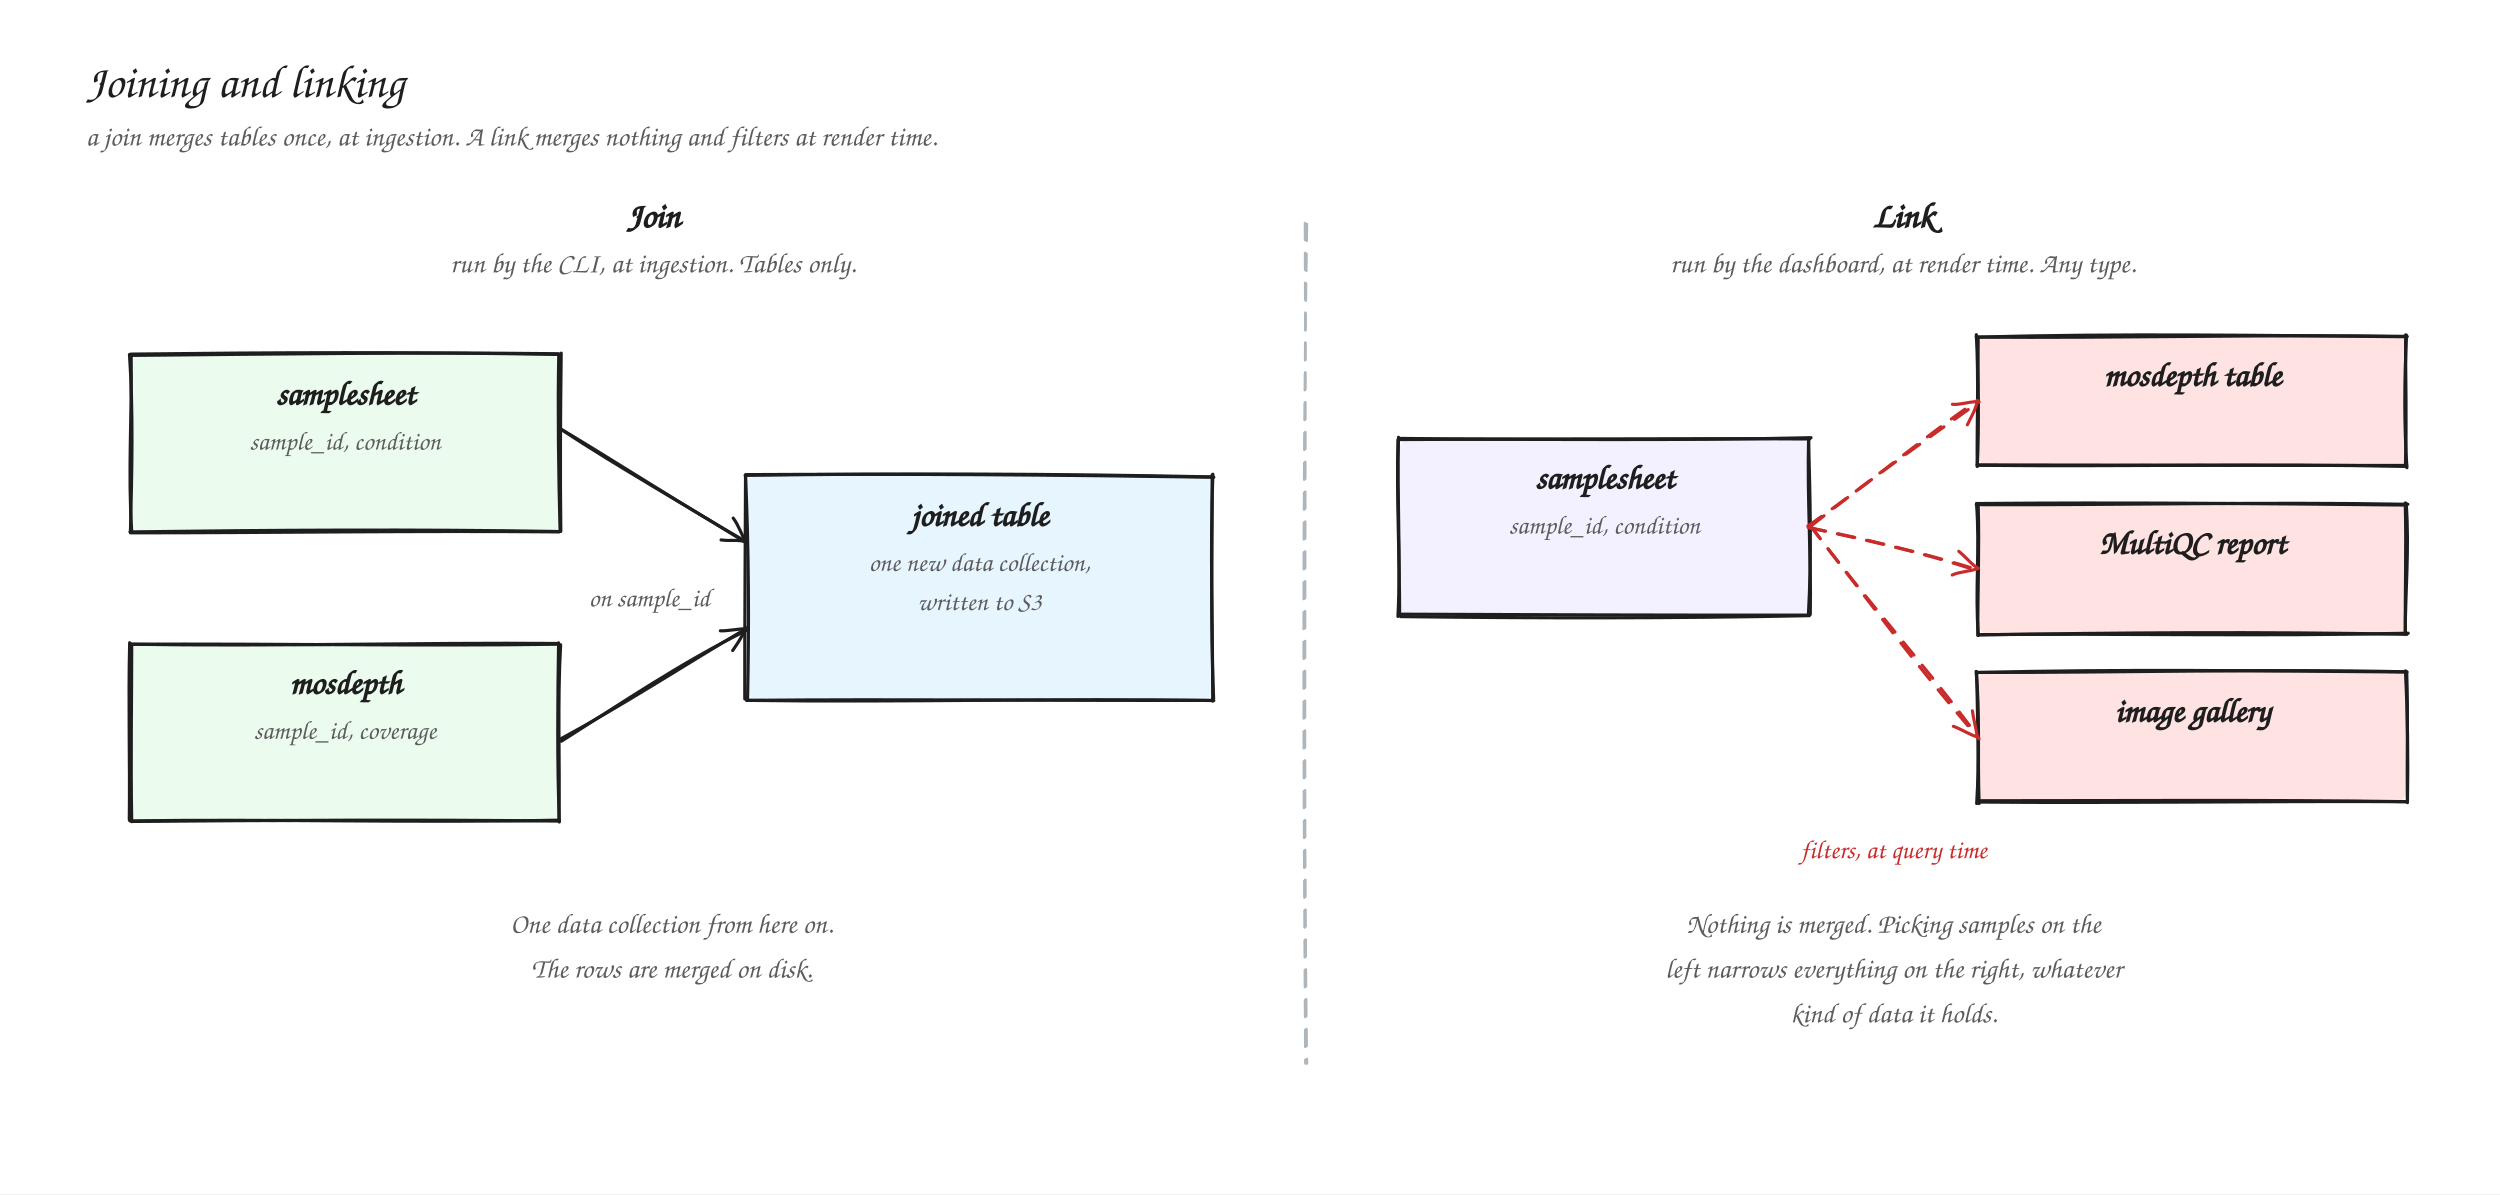
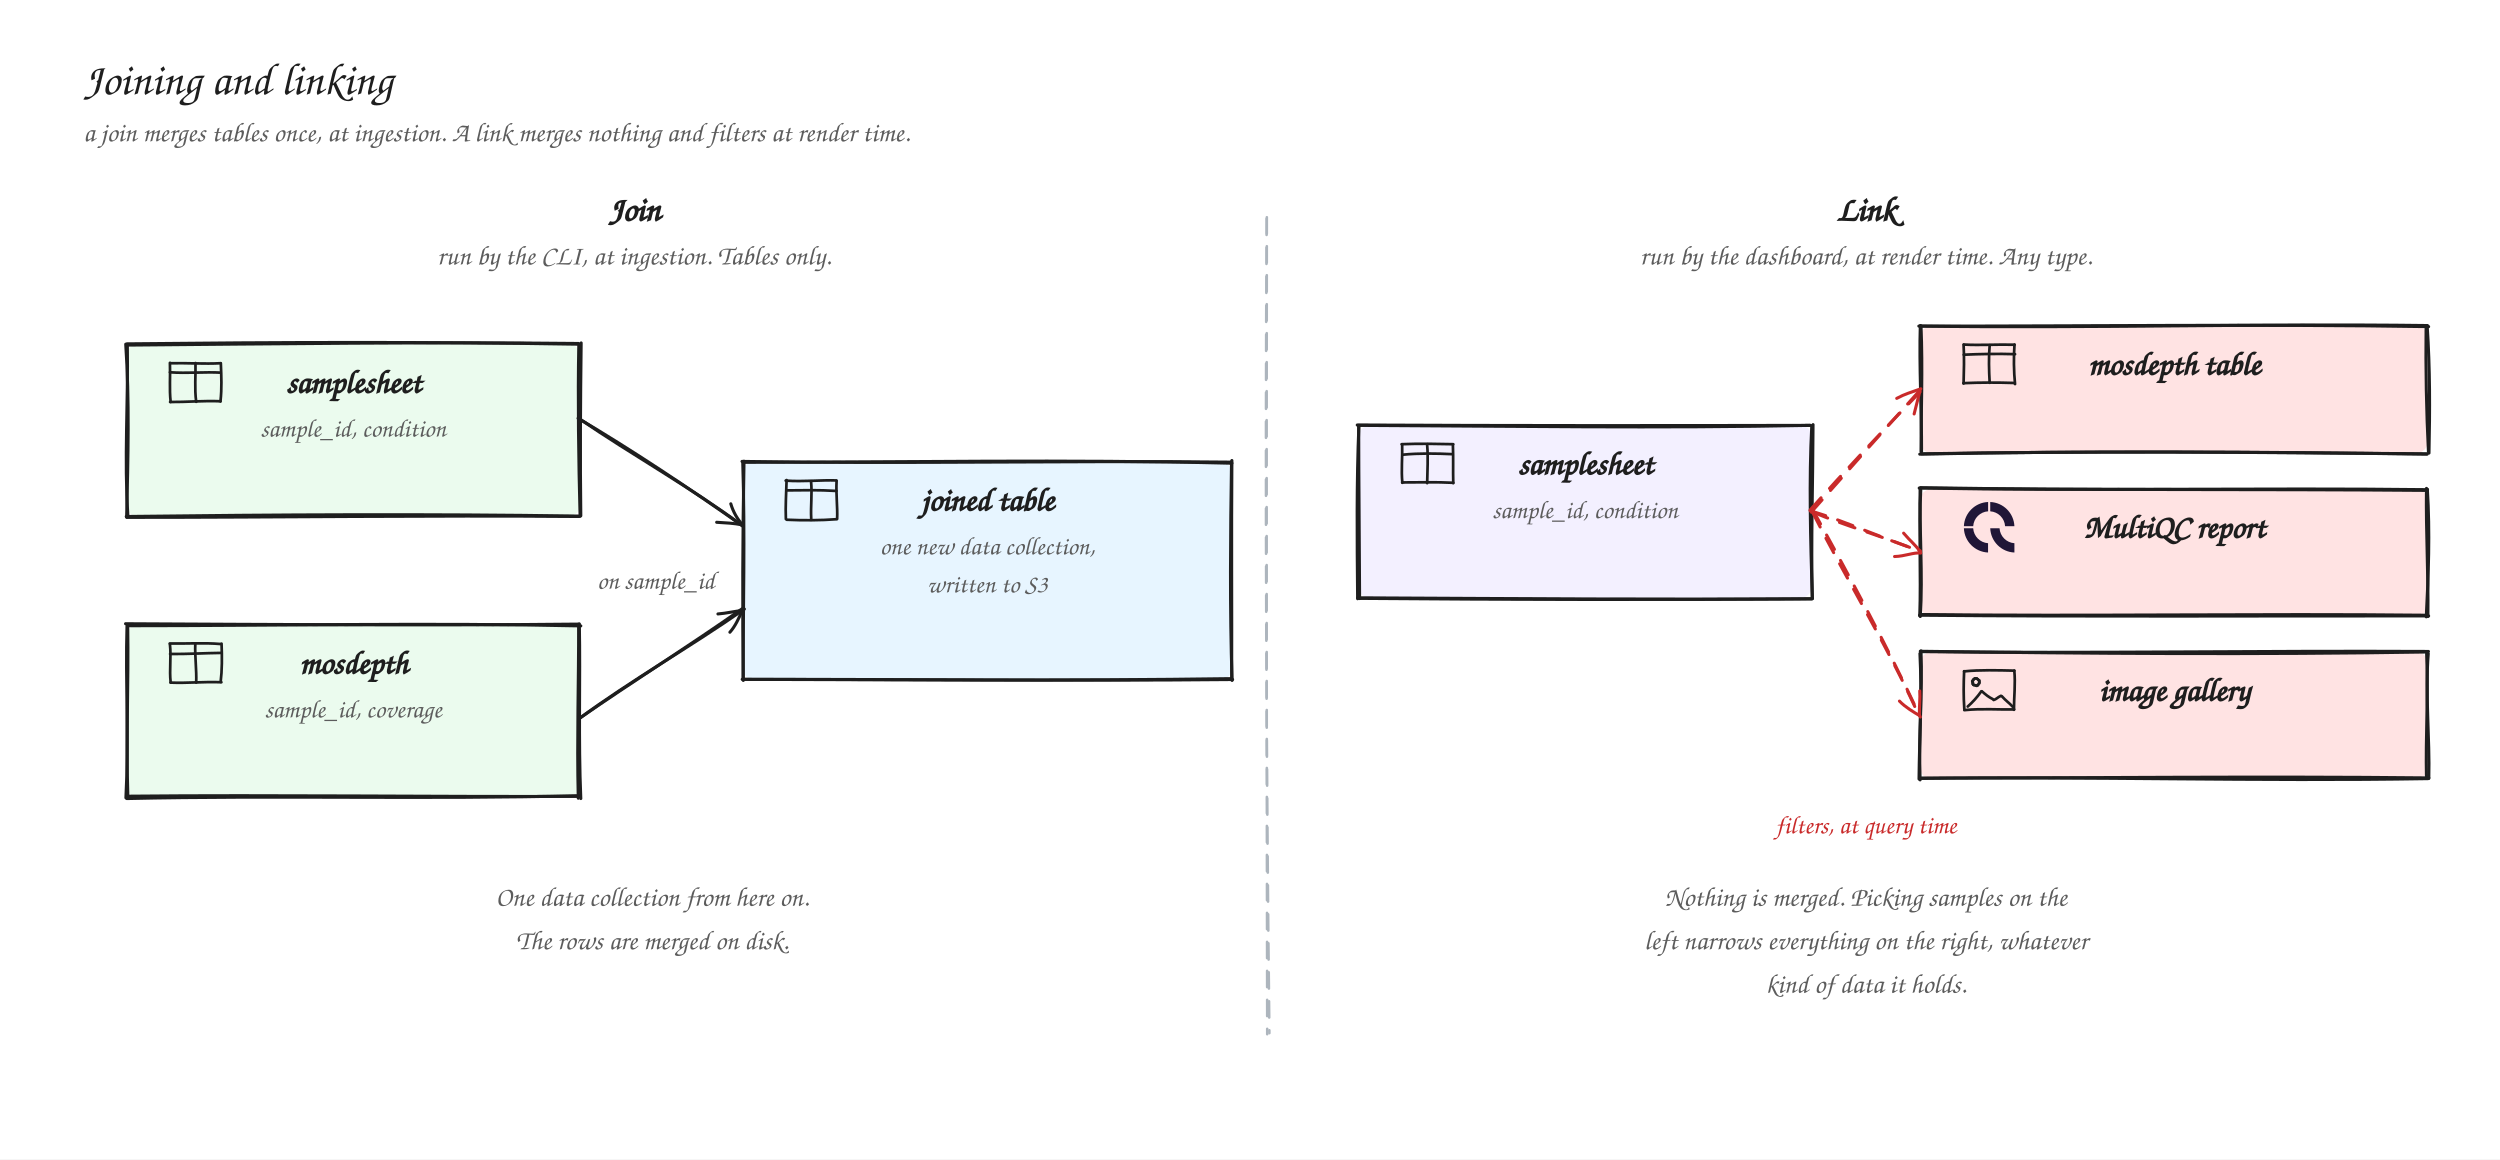
- <svg xmlns="http://www.w3.org/2000/svg" width="1340" height="640" viewBox="0 0 1340 640">
-   <rect width="1340" height="640" fill="#ffffff" />
+ <svg xmlns="http://www.w3.org/2000/svg" width="1380" height="640" viewBox="0 0 1380 640">
+   <rect width="1380" height="640" fill="#ffffff" />
  <text x="46.0" y="52.0" font-family="Virgil, Virgil GS, Excalifont, Comic Sans MS, Bradley Hand, cursive" font-size="25" fill="#1e1e1e" text-anchor="start" font-weight="normal">Joining and linking</text>
  <text x="46.0" y="78.0" font-family="Virgil, Virgil GS, Excalifont, Comic Sans MS, Bradley Hand, cursive" font-size="15" fill="#5c5c5c" text-anchor="start" font-weight="normal">a join merges tables once, at ingestion. A link merges nothing and filters at render time.</text>
  <text x="350.0" y="122.0" font-family="Virgil, Virgil GS, Excalifont, Comic Sans MS, Bradley Hand, cursive" font-size="19" fill="#1e1e1e" text-anchor="middle" font-weight="bold">Join</text>
  <text x="350.0" y="146.0" font-family="Virgil, Virgil GS, Excalifont, Comic Sans MS, Bradley Hand, cursive" font-size="15" fill="#5c5c5c" text-anchor="middle" font-weight="normal">run by the CLI, at ingestion. Tables only.</text>
-   <rect x="70.0" y="190.0" width="230.0" height="95.0" rx="6" fill="#ebfbee" />
-   <path d="M70.1,189.8 C146.1,188.9 223.8,188.6 299.3,190.0" fill="none" stroke="#1e1e1e" stroke-width="1.7" stroke-linecap="round" />
-   <path d="M69.9,190.5 C145.2,189.8 222.0,188.7 299.4,189.6" fill="none" stroke="#1e1e1e" stroke-width="1.7" stroke-linecap="round" />
-   <path d="M300.8,189.3 C300.4,223.1 300.2,253.0 300.6,284.7" fill="none" stroke="#1e1e1e" stroke-width="1.7" stroke-linecap="round" />
-   <path d="M299.5,190.1 C298.9,220.4 299.4,254.3 300.2,284.8" fill="none" stroke="#1e1e1e" stroke-width="1.7" stroke-linecap="round" />
-   <path d="M300.3,284.9 C223.5,283.6 145.3,284.1 69.7,285.1" fill="none" stroke="#1e1e1e" stroke-width="1.7" stroke-linecap="round" />
-   <path d="M299.6,285.1 C223.2,284.4 147.6,285.6 70.0,285.6" fill="none" stroke="#1e1e1e" stroke-width="1.7" stroke-linecap="round" />
+   <rect x="70.0" y="190.0" width="250.0" height="95.0" rx="6" fill="#ebfbee" />
+   <path d="M70.1,189.8 C152.8,188.9 237.1,188.6 319.3,190.0" fill="none" stroke="#1e1e1e" stroke-width="1.7" stroke-linecap="round" />
+   <path d="M69.9,190.5 C151.9,189.8 235.3,188.7 319.4,189.6" fill="none" stroke="#1e1e1e" stroke-width="1.7" stroke-linecap="round" />
+   <path d="M320.8,189.3 C320.4,223.1 320.2,253.0 320.6,284.7" fill="none" stroke="#1e1e1e" stroke-width="1.7" stroke-linecap="round" />
+   <path d="M319.5,190.1 C318.9,220.4 319.4,254.3 320.2,284.8" fill="none" stroke="#1e1e1e" stroke-width="1.7" stroke-linecap="round" />
+   <path d="M320.3,284.9 C236.8,283.6 151.9,284.1 69.7,285.1" fill="none" stroke="#1e1e1e" stroke-width="1.7" stroke-linecap="round" />
+   <path d="M319.6,285.1 C236.5,284.4 154.3,285.6 70.0,285.6" fill="none" stroke="#1e1e1e" stroke-width="1.7" stroke-linecap="round" />
  <path d="M69.9,285.4 C70.7,252.7 71.5,220.4 69.4,190.0" fill="none" stroke="#1e1e1e" stroke-width="1.7" stroke-linecap="round" />
  <path d="M70.6,284.7 C68.5,253.9 70.8,221.9 70.3,190.2" fill="none" stroke="#1e1e1e" stroke-width="1.7" stroke-linecap="round" />
-   <text x="185.0" y="217.0" font-family="Virgil, Virgil GS, Excalifont, Comic Sans MS, Bradley Hand, cursive" font-size="18" fill="#1e1e1e" text-anchor="middle" font-weight="bold">samplesheet</text>
-   <text x="185.0" y="241.0" font-family="Virgil, Virgil GS, Excalifont, Comic Sans MS, Bradley Hand, cursive" font-size="14" fill="#5c5c5c" text-anchor="middle" font-weight="normal">sample_id, condition</text>
-   <rect x="70.0" y="345.0" width="230.0" height="95.0" rx="6" fill="#ebfbee" />
-   <path d="M70.0,345.3 C146.9,344.9 224.4,346.4 299.3,345.3" fill="none" stroke="#1e1e1e" stroke-width="1.7" stroke-linecap="round" />
-   <path d="M69.8,345.3 C147.1,346.6 224.4,344.3 299.2,344.9" fill="none" stroke="#1e1e1e" stroke-width="1.7" stroke-linecap="round" />
-   <path d="M299.4,344.6 C298.9,375.4 298.6,409.2 299.8,440.6" fill="none" stroke="#1e1e1e" stroke-width="1.7" stroke-linecap="round" />
-   <path d="M300.5,345.6 C298.7,376.5 300.2,409.6 299.6,439.9" fill="none" stroke="#1e1e1e" stroke-width="1.7" stroke-linecap="round" />
-   <path d="M299.5,439.6 C222.9,441.2 148.1,438.9 69.6,440.0" fill="none" stroke="#1e1e1e" stroke-width="1.7" stroke-linecap="round" />
-   <path d="M299.8,440.1 C223.6,439.2 145.1,439.7 70.7,440.3" fill="none" stroke="#1e1e1e" stroke-width="1.7" stroke-linecap="round" />
-   <path d="M70.6,440.4 C70.0,408.7 70.6,375.2 70.6,345.5" fill="none" stroke="#1e1e1e" stroke-width="1.7" stroke-linecap="round" />
-   <path d="M69.3,439.3 C69.7,408.0 68.7,377.1 69.5,344.5" fill="none" stroke="#1e1e1e" stroke-width="1.7" stroke-linecap="round" />
-   <text x="185.0" y="372.0" font-family="Virgil, Virgil GS, Excalifont, Comic Sans MS, Bradley Hand, cursive" font-size="18" fill="#1e1e1e" text-anchor="middle" font-weight="bold">mosdepth</text>
-   <text x="185.0" y="396.0" font-family="Virgil, Virgil GS, Excalifont, Comic Sans MS, Bradley Hand, cursive" font-size="14" fill="#5c5c5c" text-anchor="middle" font-weight="normal">sample_id, coverage</text>
-   <rect x="400.0" y="255.0" width="250.0" height="120.0" rx="6" fill="#e7f5ff" />
-   <path d="M399.4,254.8 C482.8,253.6 565.1,253.9 649.2,255.6" fill="none" stroke="#1e1e1e" stroke-width="1.7" stroke-linecap="round" />
-   <path d="M399.8,254.4 C483.7,253.9 565.9,254.5 650.6,255.8" fill="none" stroke="#1e1e1e" stroke-width="1.7" stroke-linecap="round" />
-   <path d="M649.7,254.6 C649.9,294.9 648.7,333.7 650.5,374.5" fill="none" stroke="#1e1e1e" stroke-width="1.7" stroke-linecap="round" />
-   <path d="M650.1,254.2 C648.5,296.4 650.1,333.9 650.0,375.8" fill="none" stroke="#1e1e1e" stroke-width="1.7" stroke-linecap="round" />
-   <path d="M649.5,375.4 C567.8,375.6 482.6,374.6 400.1,375.4" fill="none" stroke="#1e1e1e" stroke-width="1.7" stroke-linecap="round" />
-   <path d="M650.6,375.5 C566.1,374.1 484.3,376.6 400.5,375.4" fill="none" stroke="#1e1e1e" stroke-width="1.7" stroke-linecap="round" />
-   <path d="M399.2,374.6 C399.1,335.1 399.5,293.5 399.6,255.3" fill="none" stroke="#1e1e1e" stroke-width="1.7" stroke-linecap="round" />
-   <path d="M400.7,374.8 C401.5,334.8 401.4,296.6 399.6,254.6" fill="none" stroke="#1e1e1e" stroke-width="1.7" stroke-linecap="round" />
-   <text x="525.0" y="282.0" font-family="Virgil, Virgil GS, Excalifont, Comic Sans MS, Bradley Hand, cursive" font-size="18" fill="#1e1e1e" text-anchor="middle" font-weight="bold">joined table</text>
-   <text x="525.0" y="306.0" font-family="Virgil, Virgil GS, Excalifont, Comic Sans MS, Bradley Hand, cursive" font-size="14" fill="#5c5c5c" text-anchor="middle" font-weight="normal">one new data collection,</text>
-   <text x="525.0" y="327.0" font-family="Virgil, Virgil GS, Excalifont, Comic Sans MS, Bradley Hand, cursive" font-size="14" fill="#5c5c5c" text-anchor="middle" font-weight="normal">written to S3</text>
-   <path d="M300.7,230.0 C332.1,248.8 367.2,271.6 400.3,290.6" fill="none" stroke="#1e1e1e" stroke-width="1.7" stroke-linecap="round" />
-   <path d="M300.5,230.0 C331.7,250.6 368.3,271.1 399.4,290.6" fill="none" stroke="#1e1e1e" stroke-width="1.7" stroke-linecap="round" />
-   <path d="M399.9,290.4 C397.3,286.6 396.1,281.8 393.0,277.7" fill="none" stroke="#1e1e1e" stroke-width="1.7" stroke-linecap="round" />
-   <path d="M399.6,290.3 C394.6,289.1 391.5,290.1 386.5,289.4" fill="none" stroke="#1e1e1e" stroke-width="1.7" stroke-linecap="round" />
-   <path d="M300.9,397.3 C332.7,377.2 365.2,355.1 400.1,337.9" fill="none" stroke="#1e1e1e" stroke-width="1.7" stroke-linecap="round" />
-   <path d="M299.5,396.6 C333.1,378.5 368.0,355.8 399.5,337.2" fill="none" stroke="#1e1e1e" stroke-width="1.7" stroke-linecap="round" />
-   <path d="M399.9,337.0 C394.9,337.1 389.9,338.3 386.1,338.1" fill="none" stroke="#1e1e1e" stroke-width="1.7" stroke-linecap="round" />
-   <path d="M400.0,336.5 C397.4,341.8 395.2,345.1 392.7,348.7" fill="none" stroke="#1e1e1e" stroke-width="1.7" stroke-linecap="round" />
-   <text x="348.0" y="325.0" font-family="Virgil, Virgil GS, Excalifont, Comic Sans MS, Bradley Hand, cursive" font-size="14" fill="#5c5c5c" text-anchor="middle" font-weight="normal">on sample_id</text>
+   <path d="M94.0,200.5 C103.4,200.3 113.1,201.0 121.7,200.5" fill="none" stroke="#1e1e1e" stroke-width="1.5" stroke-linecap="round" />
+   <path d="M121.9,200.5 C122.2,208.1 122.5,214.2 121.7,221.6" fill="none" stroke="#1e1e1e" stroke-width="1.5" stroke-linecap="round" />
+   <path d="M121.7,221.5 C112.2,221.1 102.7,222.0 93.9,221.9" fill="none" stroke="#1e1e1e" stroke-width="1.5" stroke-linecap="round" />
+   <path d="M94.2,221.9 C93.4,214.5 94.1,208.0 93.8,200.3" fill="none" stroke="#1e1e1e" stroke-width="1.5" stroke-linecap="round" />
+   <path d="M93.8,205.5 C103.1,206.2 113.3,205.2 121.8,205.7" fill="none" stroke="#1e1e1e" stroke-width="1.5" stroke-linecap="round" />
+   <path d="M107.9,200.4 C108.1,207.1 107.3,214.4 108.3,221.8" fill="none" stroke="#1e1e1e" stroke-width="1.5" stroke-linecap="round" />
+   <text x="195.0" y="217.0" font-family="Virgil, Virgil GS, Excalifont, Comic Sans MS, Bradley Hand, cursive" font-size="18" fill="#1e1e1e" text-anchor="middle" font-weight="bold">samplesheet</text>
+   <text x="195.0" y="241.0" font-family="Virgil, Virgil GS, Excalifont, Comic Sans MS, Bradley Hand, cursive" font-size="14" fill="#5c5c5c" text-anchor="middle" font-weight="normal">sample_id, condition</text>
+   <rect x="70.0" y="345.0" width="250.0" height="95.0" rx="6" fill="#ebfbee" />
+   <path d="M70.6,345.4 C153.4,345.4 237.2,343.6 320.6,345.5" fill="none" stroke="#1e1e1e" stroke-width="1.7" stroke-linecap="round" />
+   <path d="M69.3,344.3 C153.0,344.7 235.4,345.4 319.5,344.5" fill="none" stroke="#1e1e1e" stroke-width="1.7" stroke-linecap="round" />
+   <path d="M319.4,344.8 C319.5,375.2 318.4,407.2 319.2,440.6" fill="none" stroke="#1e1e1e" stroke-width="1.7" stroke-linecap="round" />
+   <path d="M319.8,344.4 C320.4,375.5 319.2,407.8 320.6,440.8" fill="none" stroke="#1e1e1e" stroke-width="1.7" stroke-linecap="round" />
+   <path d="M319.7,439.6 C236.6,439.9 152.0,438.7 70.5,439.5" fill="none" stroke="#1e1e1e" stroke-width="1.7" stroke-linecap="round" />
+   <path d="M320.1,439.2 C235.1,441.4 153.4,438.9 70.0,440.8" fill="none" stroke="#1e1e1e" stroke-width="1.7" stroke-linecap="round" />
+   <path d="M69.5,440.4 C71.2,409.0 69.2,376.2 70.1,345.4" fill="none" stroke="#1e1e1e" stroke-width="1.7" stroke-linecap="round" />
+   <path d="M70.6,440.5 C69.5,407.4 71.0,378.2 70.5,345.4" fill="none" stroke="#1e1e1e" stroke-width="1.7" stroke-linecap="round" />
+   <path d="M93.7,355.2 C103.0,355.4 112.5,354.7 121.8,355.5" fill="none" stroke="#1e1e1e" stroke-width="1.5" stroke-linecap="round" />
+   <path d="M122.3,355.3 C122.6,362.4 122.6,370.2 121.8,376.4" fill="none" stroke="#1e1e1e" stroke-width="1.5" stroke-linecap="round" />
+   <path d="M122.2,376.6 C112.2,376.2 103.5,377.2 94.1,376.8" fill="none" stroke="#1e1e1e" stroke-width="1.5" stroke-linecap="round" />
+   <path d="M94.2,376.6 C93.4,369.8 94.6,362.8 93.8,355.6" fill="none" stroke="#1e1e1e" stroke-width="1.5" stroke-linecap="round" />
+   <path d="M93.9,361.0 C103.1,361.1 113.3,360.5 122.2,360.4" fill="none" stroke="#1e1e1e" stroke-width="1.5" stroke-linecap="round" />
+   <path d="M107.8,355.6 C107.5,362.0 108.6,370.0 108.3,376.8" fill="none" stroke="#1e1e1e" stroke-width="1.5" stroke-linecap="round" />
+   <text x="195.0" y="372.0" font-family="Virgil, Virgil GS, Excalifont, Comic Sans MS, Bradley Hand, cursive" font-size="18" fill="#1e1e1e" text-anchor="middle" font-weight="bold">mosdepth</text>
+   <text x="195.0" y="396.0" font-family="Virgil, Virgil GS, Excalifont, Comic Sans MS, Bradley Hand, cursive" font-size="14" fill="#5c5c5c" text-anchor="middle" font-weight="normal">sample_id, coverage</text>
+   <rect x="410.0" y="255.0" width="270.0" height="120.0" rx="6" fill="#e7f5ff" />
+   <path d="M410.8,255.2 C499.5,255.2 588.8,253.4 680.0,255.7" fill="none" stroke="#1e1e1e" stroke-width="1.7" stroke-linecap="round" />
+   <path d="M409.6,254.7 C499.8,256.2 591.0,254.1 679.6,255.1" fill="none" stroke="#1e1e1e" stroke-width="1.7" stroke-linecap="round" />
+   <path d="M679.8,254.9 C679.2,294.7 678.8,336.3 680.1,375.6" fill="none" stroke="#1e1e1e" stroke-width="1.7" stroke-linecap="round" />
+   <path d="M680.0,254.2 C679.7,296.3 680.0,335.1 679.9,374.5" fill="none" stroke="#1e1e1e" stroke-width="1.7" stroke-linecap="round" />
+   <path d="M680.4,375.1 C588.4,376.0 499.0,374.9 409.7,375.0" fill="none" stroke="#1e1e1e" stroke-width="1.7" stroke-linecap="round" />
+   <path d="M679.6,374.6 C590.2,375.9 498.7,375.2 410.4,375.0" fill="none" stroke="#1e1e1e" stroke-width="1.7" stroke-linecap="round" />
+   <path d="M410.2,375.0 C410.2,335.8 411.3,294.8 410.0,255.3" fill="none" stroke="#1e1e1e" stroke-width="1.7" stroke-linecap="round" />
+   <path d="M410.3,375.6 C409.8,335.1 409.9,296.4 410.7,254.6" fill="none" stroke="#1e1e1e" stroke-width="1.7" stroke-linecap="round" />
+   <path d="M433.7,265.3 C443.4,266.0 453.1,264.9 461.7,265.2" fill="none" stroke="#1e1e1e" stroke-width="1.5" stroke-linecap="round" />
+   <path d="M461.8,265.5 C461.4,272.7 462.4,280.1 462.1,286.4" fill="none" stroke="#1e1e1e" stroke-width="1.5" stroke-linecap="round" />
+   <path d="M461.9,286.6 C453.2,287.3 442.9,287.3 434.3,286.9" fill="none" stroke="#1e1e1e" stroke-width="1.5" stroke-linecap="round" />
+   <path d="M433.8,286.5 C433.5,279.5 434.0,272.2 434.2,265.0" fill="none" stroke="#1e1e1e" stroke-width="1.5" stroke-linecap="round" />
+   <path d="M434.1,270.7 C443.4,270.6 452.0,270.4 461.7,271.0" fill="none" stroke="#1e1e1e" stroke-width="1.5" stroke-linecap="round" />
+   <path d="M447.7,265.6 C448.4,273.1 447.4,279.2 447.8,286.4" fill="none" stroke="#1e1e1e" stroke-width="1.5" stroke-linecap="round" />
+   <text x="545.0" y="282.0" font-family="Virgil, Virgil GS, Excalifont, Comic Sans MS, Bradley Hand, cursive" font-size="18" fill="#1e1e1e" text-anchor="middle" font-weight="bold">joined table</text>
+   <text x="545.0" y="306.0" font-family="Virgil, Virgil GS, Excalifont, Comic Sans MS, Bradley Hand, cursive" font-size="14" fill="#5c5c5c" text-anchor="middle" font-weight="normal">one new data collection,</text>
+   <text x="545.0" y="327.0" font-family="Virgil, Virgil GS, Excalifont, Comic Sans MS, Bradley Hand, cursive" font-size="14" fill="#5c5c5c" text-anchor="middle" font-weight="normal">written to S3</text>
+   <path d="M319.3,230.8 C349.7,251.6 381.3,269.0 410.1,290.4" fill="none" stroke="#1e1e1e" stroke-width="1.7" stroke-linecap="round" />
+   <path d="M319.1,230.9 C348.4,248.2 380.8,269.7 410.3,290.6" fill="none" stroke="#1e1e1e" stroke-width="1.7" stroke-linecap="round" />
+   <path d="M410.0,289.8 C407.0,286.6 404.7,282.5 403.4,278.1" fill="none" stroke="#1e1e1e" stroke-width="1.7" stroke-linecap="round" />
+   <path d="M409.6,289.7 C404.9,288.8 400.8,288.6 395.6,288.3" fill="none" stroke="#1e1e1e" stroke-width="1.7" stroke-linecap="round" />
+   <path d="M320.0,396.4 C349.2,376.2 381.0,356.2 409.7,336.0" fill="none" stroke="#1e1e1e" stroke-width="1.7" stroke-linecap="round" />
+   <path d="M319.4,396.9 C349.0,375.1 380.9,357.2 410.9,336.2" fill="none" stroke="#1e1e1e" stroke-width="1.7" stroke-linecap="round" />
+   <path d="M409.9,337.0 C406.0,337.3 400.7,338.6 396.3,338.9" fill="none" stroke="#1e1e1e" stroke-width="1.7" stroke-linecap="round" />
+   <path d="M409.9,336.8 C407.5,341.8 406.0,345.5 402.9,349.0" fill="none" stroke="#1e1e1e" stroke-width="1.7" stroke-linecap="round" />
+   <text x="362.0" y="325.0" font-family="Virgil, Virgil GS, Excalifont, Comic Sans MS, Bradley Hand, cursive" font-size="14" fill="#5c5c5c" text-anchor="middle" font-weight="normal">on sample_id</text>
  <text x="360.0" y="500.0" font-family="Virgil, Virgil GS, Excalifont, Comic Sans MS, Bradley Hand, cursive" font-size="15" fill="#5c5c5c" text-anchor="middle" font-weight="normal">One data collection from here on.</text>
  <text x="360.0" y="524.0" font-family="Virgil, Virgil GS, Excalifont, Comic Sans MS, Bradley Hand, cursive" font-size="15" fill="#5c5c5c" text-anchor="middle" font-weight="normal">The rows are merged on disk.</text>
-   <path d="M700.5,120.1 C698.0,271.2 698.7,419.9 699.7,570.0" fill="none" stroke="#adb5bd" stroke-width="1.4" stroke-linecap="round" stroke-dasharray="9 7" />
-   <path d="M699.5,119.6 C700.2,271.1 698.4,420.2 700.5,570.0" fill="none" stroke="#adb5bd" stroke-width="1.4" stroke-linecap="round" stroke-dasharray="9 7" />
-   <text x="1020.0" y="122.0" font-family="Virgil, Virgil GS, Excalifont, Comic Sans MS, Bradley Hand, cursive" font-size="19" fill="#1e1e1e" text-anchor="middle" font-weight="bold">Link</text>
-   <text x="1020.0" y="146.0" font-family="Virgil, Virgil GS, Excalifont, Comic Sans MS, Bradley Hand, cursive" font-size="15" fill="#5c5c5c" text-anchor="middle" font-weight="normal">run by the dashboard, at render time. Any type.</text>
-   <rect x="750.0" y="235.0" width="220.0" height="95.0" rx="6" fill="#f3f0ff" />
-   <path d="M750.2,235.0 C823.5,235.8 898.0,234.8 970.0,235.3" fill="none" stroke="#1e1e1e" stroke-width="1.7" stroke-linecap="round" />
-   <path d="M750.3,235.6 C823.2,235.1 896.6,236.4 970.7,234.6" fill="none" stroke="#1e1e1e" stroke-width="1.7" stroke-linecap="round" />
-   <path d="M969.4,234.9 C970.2,268.1 971.1,297.2 969.3,329.6" fill="none" stroke="#1e1e1e" stroke-width="1.7" stroke-linecap="round" />
-   <path d="M969.4,235.3 C968.6,267.2 970.9,299.6 970.3,329.4" fill="none" stroke="#1e1e1e" stroke-width="1.7" stroke-linecap="round" />
-   <path d="M969.8,330.0 C897.9,331.5 822.4,331.4 750.8,330.5" fill="none" stroke="#1e1e1e" stroke-width="1.7" stroke-linecap="round" />
-   <path d="M969.5,329.7 C895.6,329.8 823.4,329.5 750.4,329.2" fill="none" stroke="#1e1e1e" stroke-width="1.7" stroke-linecap="round" />
-   <path d="M750.2,330.0 C750.2,298.1 748.5,266.1 749.3,235.8" fill="none" stroke="#1e1e1e" stroke-width="1.7" stroke-linecap="round" />
-   <path d="M749.3,330.4 C750.9,299.8 748.7,265.9 749.6,234.4" fill="none" stroke="#1e1e1e" stroke-width="1.7" stroke-linecap="round" />
-   <text x="860.0" y="262.0" font-family="Virgil, Virgil GS, Excalifont, Comic Sans MS, Bradley Hand, cursive" font-size="18" fill="#1e1e1e" text-anchor="middle" font-weight="bold">samplesheet</text>
-   <text x="860.0" y="286.0" font-family="Virgil, Virgil GS, Excalifont, Comic Sans MS, Bradley Hand, cursive" font-size="14" fill="#5c5c5c" text-anchor="middle" font-weight="normal">sample_id, condition</text>
-   <rect x="1060.0" y="180.0" width="230.0" height="70.0" rx="6" fill="#ffe3e3" />
-   <path d="M1059.4,180.7 C1136.4,181.3 1214.4,179.2 1290.1,180.3" fill="none" stroke="#1e1e1e" stroke-width="1.7" stroke-linecap="round" />
-   <path d="M1059.3,180.7 C1135.4,178.6 1213.9,179.8 1290.2,180.5" fill="none" stroke="#1e1e1e" stroke-width="1.7" stroke-linecap="round" />
-   <path d="M1289.9,179.7 C1288.7,204.5 1288.6,227.8 1290.1,250.7" fill="none" stroke="#1e1e1e" stroke-width="1.7" stroke-linecap="round" />
-   <path d="M1289.4,179.5 C1289.3,202.1 1290.1,225.8 1289.3,249.5" fill="none" stroke="#1e1e1e" stroke-width="1.7" stroke-linecap="round" />
-   <path d="M1290.0,249.5 C1212.7,249.4 1137.5,249.3 1059.8,249.2" fill="none" stroke="#1e1e1e" stroke-width="1.7" stroke-linecap="round" />
-   <path d="M1289.5,250.0 C1212.5,248.4 1137.4,250.2 1060.7,249.4" fill="none" stroke="#1e1e1e" stroke-width="1.7" stroke-linecap="round" />
-   <path d="M1059.8,250.0 C1061.0,226.4 1060.0,204.4 1060.3,180.8" fill="none" stroke="#1e1e1e" stroke-width="1.7" stroke-linecap="round" />
-   <path d="M1059.8,249.8 C1059.5,227.7 1060.7,203.8 1059.3,179.4" fill="none" stroke="#1e1e1e" stroke-width="1.7" stroke-linecap="round" />
-   <text x="1175.0" y="207.0" font-family="Virgil, Virgil GS, Excalifont, Comic Sans MS, Bradley Hand, cursive" font-size="18" fill="#1e1e1e" text-anchor="middle" font-weight="bold">mosdepth table</text>
-   <rect x="1060.0" y="270.0" width="230.0" height="70.0" rx="6" fill="#ffe3e3" />
-   <path d="M1059.3,270.5 C1135.3,270.8 1212.6,268.9 1290.6,270.3" fill="none" stroke="#1e1e1e" stroke-width="1.7" stroke-linecap="round" />
-   <path d="M1059.5,269.9 C1136.0,269.2 1212.7,269.9 1289.6,270.7" fill="none" stroke="#1e1e1e" stroke-width="1.7" stroke-linecap="round" />
-   <path d="M1289.7,269.8 C1291.5,293.5 1289.2,318.2 1289.2,339.8" fill="none" stroke="#1e1e1e" stroke-width="1.7" stroke-linecap="round" />
-   <path d="M1289.2,269.6 C1289.9,293.3 1289.0,316.7 1289.3,339.8" fill="none" stroke="#1e1e1e" stroke-width="1.7" stroke-linecap="round" />
-   <path d="M1290.1,340.0 C1211.9,338.5 1136.0,339.1 1060.4,340.3" fill="none" stroke="#1e1e1e" stroke-width="1.7" stroke-linecap="round" />
-   <path d="M1290.8,339.4 C1214.0,341.2 1136.3,339.4 1060.4,340.2" fill="none" stroke="#1e1e1e" stroke-width="1.7" stroke-linecap="round" />
-   <path d="M1060.4,340.5 C1058.5,317.7 1061.3,293.7 1059.4,270.0" fill="none" stroke="#1e1e1e" stroke-width="1.7" stroke-linecap="round" />
-   <path d="M1060.1,340.6 C1060.0,317.7 1061.0,294.4 1060.3,270.3" fill="none" stroke="#1e1e1e" stroke-width="1.7" stroke-linecap="round" />
-   <text x="1175.0" y="297.0" font-family="Virgil, Virgil GS, Excalifont, Comic Sans MS, Bradley Hand, cursive" font-size="18" fill="#1e1e1e" text-anchor="middle" font-weight="bold">MultiQC report</text>
-   <rect x="1060.0" y="360.0" width="230.0" height="70.0" rx="6" fill="#ffe3e3" />
-   <path d="M1059.4,360.5 C1135.8,358.5 1212.2,359.6 1290.1,360.2" fill="none" stroke="#1e1e1e" stroke-width="1.7" stroke-linecap="round" />
-   <path d="M1060.5,360.4 C1137.1,360.6 1213.3,358.4 1290.0,360.1" fill="none" stroke="#1e1e1e" stroke-width="1.7" stroke-linecap="round" />
-   <path d="M1289.3,359.6 C1290.5,381.9 1290.8,405.9 1290.4,429.5" fill="none" stroke="#1e1e1e" stroke-width="1.7" stroke-linecap="round" />
-   <path d="M1290.0,360.3 C1290.8,384.9 1290.0,406.3 1290.4,430.2" fill="none" stroke="#1e1e1e" stroke-width="1.7" stroke-linecap="round" />
-   <path d="M1290.4,429.7 C1213.8,428.6 1135.5,429.2 1060.1,429.2" fill="none" stroke="#1e1e1e" stroke-width="1.7" stroke-linecap="round" />
-   <path d="M1290.3,429.7 C1211.9,429.3 1137.2,430.6 1060.0,429.9" fill="none" stroke="#1e1e1e" stroke-width="1.7" stroke-linecap="round" />
-   <path d="M1060.8,430.7 C1059.9,405.4 1061.3,382.4 1059.2,359.9" fill="none" stroke="#1e1e1e" stroke-width="1.7" stroke-linecap="round" />
-   <path d="M1059.5,430.7 C1061.0,408.2 1059.8,382.6 1059.5,360.1" fill="none" stroke="#1e1e1e" stroke-width="1.7" stroke-linecap="round" />
-   <text x="1175.0" y="387.0" font-family="Virgil, Virgil GS, Excalifont, Comic Sans MS, Bradley Hand, cursive" font-size="18" fill="#1e1e1e" text-anchor="middle" font-weight="bold">image gallery</text>
-   <path d="M970.6,282.0 C998.6,259.8 1031.8,235.9 1060.8,215.4" fill="none" stroke="#c92a2a" stroke-width="1.7" stroke-linecap="round" stroke-dasharray="9 7" />
-   <path d="M969.0,282.0 C998.9,261.3 1029.9,235.4 1059.9,214.6" fill="none" stroke="#c92a2a" stroke-width="1.7" stroke-linecap="round" stroke-dasharray="9 7" />
-   <path d="M1059.5,215.3 C1054.7,215.4 1050.4,217.1 1046.5,216.7" fill="none" stroke="#c92a2a" stroke-width="1.7" stroke-linecap="round" />
-   <path d="M1059.9,214.9 C1058.9,219.6 1056.8,223.0 1054.5,227.7" fill="none" stroke="#c92a2a" stroke-width="1.7" stroke-linecap="round" />
-   <path d="M969.2,282.7 C999.4,289.4 1029.1,295.5 1059.6,305.9" fill="none" stroke="#c92a2a" stroke-width="1.7" stroke-linecap="round" stroke-dasharray="9 7" />
-   <path d="M969.7,282.9 C999.0,288.7 1030.0,296.1 1060.8,305.6" fill="none" stroke="#c92a2a" stroke-width="1.7" stroke-linecap="round" stroke-dasharray="9 7" />
-   <path d="M1060.2,304.5 C1056.8,302.7 1054.0,298.8 1049.9,295.5" fill="none" stroke="#c92a2a" stroke-width="1.7" stroke-linecap="round" />
-   <path d="M1060.4,304.6 C1056.0,306.4 1050.5,306.3 1046.4,308.2" fill="none" stroke="#c92a2a" stroke-width="1.7" stroke-linecap="round" />
-   <path d="M970.3,281.6 C999.2,320.6 1031.9,356.4 1060.1,394.8" fill="none" stroke="#c92a2a" stroke-width="1.7" stroke-linecap="round" stroke-dasharray="9 7" />
-   <path d="M970.0,281.4 C998.7,318.3 1028.8,359.0 1060.8,396.0" fill="none" stroke="#c92a2a" stroke-width="1.7" stroke-linecap="round" stroke-dasharray="9 7" />
-   <path d="M1059.8,394.6 C1059.0,389.7 1057.7,385.0 1057.2,381.0" fill="none" stroke="#c92a2a" stroke-width="1.7" stroke-linecap="round" />
-   <path d="M1059.9,395.0 C1055.9,393.9 1051.9,391.1 1047.0,389.3" fill="none" stroke="#c92a2a" stroke-width="1.7" stroke-linecap="round" />
-   <text x="1015.0" y="460.0" font-family="Virgil, Virgil GS, Excalifont, Comic Sans MS, Bradley Hand, cursive" font-size="14" fill="#c92a2a" text-anchor="middle" font-weight="normal">filters, at query time</text>
-   <text x="1015.0" y="500.0" font-family="Virgil, Virgil GS, Excalifont, Comic Sans MS, Bradley Hand, cursive" font-size="15" fill="#5c5c5c" text-anchor="middle" font-weight="normal">Nothing is merged. Picking samples on the</text>
-   <text x="1015.0" y="524.0" font-family="Virgil, Virgil GS, Excalifont, Comic Sans MS, Bradley Hand, cursive" font-size="15" fill="#5c5c5c" text-anchor="middle" font-weight="normal">left narrows everything on the right, whatever</text>
-   <text x="1015.0" y="548.0" font-family="Virgil, Virgil GS, Excalifont, Comic Sans MS, Bradley Hand, cursive" font-size="15" fill="#5c5c5c" text-anchor="middle" font-weight="normal">kind of data it holds.</text>
+   <path d="M699.2,120.7 C698.3,271.0 699.0,418.7 700.7,570.3" fill="none" stroke="#adb5bd" stroke-width="1.4" stroke-linecap="round" stroke-dasharray="9 7" />
+   <path d="M699.3,119.9 C699.1,269.0 699.2,419.8 699.5,570.9" fill="none" stroke="#adb5bd" stroke-width="1.4" stroke-linecap="round" stroke-dasharray="9 7" />
+   <text x="1030.0" y="122.0" font-family="Virgil, Virgil GS, Excalifont, Comic Sans MS, Bradley Hand, cursive" font-size="19" fill="#1e1e1e" text-anchor="middle" font-weight="bold">Link</text>
+   <text x="1030.0" y="146.0" font-family="Virgil, Virgil GS, Excalifont, Comic Sans MS, Bradley Hand, cursive" font-size="15" fill="#5c5c5c" text-anchor="middle" font-weight="normal">run by the dashboard, at render time. Any type.</text>
+   <rect x="750.0" y="235.0" width="250.0" height="95.0" rx="6" fill="#f3f0ff" />
+   <path d="M749.7,234.8 C834.8,235.2 915.8,236.5 999.2,234.8" fill="none" stroke="#1e1e1e" stroke-width="1.7" stroke-linecap="round" />
+   <path d="M749.2,234.6 C833.3,235.0 915.7,235.0 999.3,234.8" fill="none" stroke="#1e1e1e" stroke-width="1.7" stroke-linecap="round" />
+   <path d="M1000.1,235.0 C998.5,265.1 999.4,297.5 1000.4,330.3" fill="none" stroke="#1e1e1e" stroke-width="1.7" stroke-linecap="round" />
+   <path d="M1000.8,234.4 C1000.7,267.9 999.6,297.8 1000.4,330.2" fill="none" stroke="#1e1e1e" stroke-width="1.7" stroke-linecap="round" />
+   <path d="M1000.4,330.5 C915.2,331.1 834.6,330.4 749.4,330.0" fill="none" stroke="#1e1e1e" stroke-width="1.7" stroke-linecap="round" />
+   <path d="M1000.1,330.6 C916.7,331.1 834.3,331.0 750.3,330.3" fill="none" stroke="#1e1e1e" stroke-width="1.7" stroke-linecap="round" />
+   <path d="M749.4,330.5 C749.1,296.8 748.8,266.2 750.1,235.2" fill="none" stroke="#1e1e1e" stroke-width="1.7" stroke-linecap="round" />
+   <path d="M750.5,330.4 C750.4,298.9 750.0,265.1 750.0,235.1" fill="none" stroke="#1e1e1e" stroke-width="1.7" stroke-linecap="round" />
+   <path d="M773.7,245.2 C783.6,244.8 793.0,245.0 802.2,245.2" fill="none" stroke="#1e1e1e" stroke-width="1.5" stroke-linecap="round" />
+   <path d="M802.0,245.5 C802.3,253.1 802.0,259.4 802.2,266.7" fill="none" stroke="#1e1e1e" stroke-width="1.5" stroke-linecap="round" />
+   <path d="M802.2,266.5 C792.9,266.0 782.8,266.3 774.0,266.3" fill="none" stroke="#1e1e1e" stroke-width="1.5" stroke-linecap="round" />
+   <path d="M774.1,266.5 C773.4,259.2 774.2,252.7 774.0,245.3" fill="none" stroke="#1e1e1e" stroke-width="1.5" stroke-linecap="round" />
+   <path d="M774.3,251.0 C783.3,250.1 793.2,250.3 801.7,250.7" fill="none" stroke="#1e1e1e" stroke-width="1.5" stroke-linecap="round" />
+   <path d="M787.8,245.7 C788.4,253.1 787.9,259.2 787.8,266.7" fill="none" stroke="#1e1e1e" stroke-width="1.5" stroke-linecap="round" />
+   <text x="875.0" y="262.0" font-family="Virgil, Virgil GS, Excalifont, Comic Sans MS, Bradley Hand, cursive" font-size="18" fill="#1e1e1e" text-anchor="middle" font-weight="bold">samplesheet</text>
+   <text x="875.0" y="286.0" font-family="Virgil, Virgil GS, Excalifont, Comic Sans MS, Bradley Hand, cursive" font-size="14" fill="#5c5c5c" text-anchor="middle" font-weight="normal">sample_id, condition</text>
+   <rect x="1060.0" y="180.0" width="280.0" height="70.0" rx="6" fill="#ffe3e3" />
+   <path d="M1060.5,180.0 C1152.2,180.1 1248.1,178.8 1340.6,180.3" fill="none" stroke="#1e1e1e" stroke-width="1.7" stroke-linecap="round" />
+   <path d="M1059.2,180.0 C1152.5,181.3 1246.6,178.5 1339.9,179.7" fill="none" stroke="#1e1e1e" stroke-width="1.7" stroke-linecap="round" />
+   <path d="M1339.2,180.4 C1338.9,202.8 1339.4,227.8 1340.5,249.4" fill="none" stroke="#1e1e1e" stroke-width="1.7" stroke-linecap="round" />
+   <path d="M1339.8,179.8 C1341.4,204.0 1341.3,226.0 1340.8,250.1" fill="none" stroke="#1e1e1e" stroke-width="1.7" stroke-linecap="round" />
+   <path d="M1339.4,250.5 C1246.2,249.8 1152.6,248.6 1059.7,250.7" fill="none" stroke="#1e1e1e" stroke-width="1.7" stroke-linecap="round" />
+   <path d="M1339.8,250.7 C1245.9,249.3 1153.4,249.0 1060.6,250.5" fill="none" stroke="#1e1e1e" stroke-width="1.7" stroke-linecap="round" />
+   <path d="M1060.4,249.3 C1060.4,228.0 1061.4,203.5 1060.4,179.9" fill="none" stroke="#1e1e1e" stroke-width="1.7" stroke-linecap="round" />
+   <path d="M1060.7,249.4 C1060.8,227.1 1059.3,201.9 1060.0,179.7" fill="none" stroke="#1e1e1e" stroke-width="1.7" stroke-linecap="round" />
+   <path d="M1084.1,190.2 C1093.1,190.7 1103.3,190.0 1112.0,190.3" fill="none" stroke="#1e1e1e" stroke-width="1.5" stroke-linecap="round" />
+   <path d="M1112.0,190.2 C1111.5,197.0 1111.6,205.1 1112.3,212.0" fill="none" stroke="#1e1e1e" stroke-width="1.5" stroke-linecap="round" />
+   <path d="M1111.9,211.4 C1102.6,211.1 1092.9,211.1 1083.8,211.5" fill="none" stroke="#1e1e1e" stroke-width="1.5" stroke-linecap="round" />
+   <path d="M1083.9,211.7 C1084.1,205.1 1084.3,197.3 1083.9,190.2" fill="none" stroke="#1e1e1e" stroke-width="1.5" stroke-linecap="round" />
+   <path d="M1084.0,195.8 C1092.7,195.4 1103.3,195.2 1112.3,195.5" fill="none" stroke="#1e1e1e" stroke-width="1.5" stroke-linecap="round" />
+   <path d="M1098.3,190.6 C1097.7,197.1 1097.9,204.5 1098.3,211.3" fill="none" stroke="#1e1e1e" stroke-width="1.5" stroke-linecap="round" />
+   <text x="1200.0" y="207.0" font-family="Virgil, Virgil GS, Excalifont, Comic Sans MS, Bradley Hand, cursive" font-size="18" fill="#1e1e1e" text-anchor="middle" font-weight="bold">mosdepth table</text>
+   <rect x="1060.0" y="270.0" width="280.0" height="70.0" rx="6" fill="#ffe3e3" />
+   <path d="M1060.1,269.2 C1151.8,270.7 1247.9,269.9 1339.8,270.7" fill="none" stroke="#1e1e1e" stroke-width="1.7" stroke-linecap="round" />
+   <path d="M1059.4,269.4 C1154.4,271.1 1248.2,269.2 1340.0,270.3" fill="none" stroke="#1e1e1e" stroke-width="1.7" stroke-linecap="round" />
+   <path d="M1339.9,270.1 C1341.4,294.0 1340.5,317.5 1339.3,340.5" fill="none" stroke="#1e1e1e" stroke-width="1.7" stroke-linecap="round" />
+   <path d="M1339.4,269.6 C1339.1,294.7 1340.5,316.0 1340.2,340.3" fill="none" stroke="#1e1e1e" stroke-width="1.7" stroke-linecap="round" />
+   <path d="M1339.8,339.6 C1245.4,338.6 1153.4,340.3 1060.2,339.2" fill="none" stroke="#1e1e1e" stroke-width="1.7" stroke-linecap="round" />
+   <path d="M1340.6,340.0 C1246.0,339.9 1154.8,340.5 1059.6,339.6" fill="none" stroke="#1e1e1e" stroke-width="1.7" stroke-linecap="round" />
+   <path d="M1060.0,340.3 C1061.5,317.3 1059.4,291.8 1059.9,269.6" fill="none" stroke="#1e1e1e" stroke-width="1.7" stroke-linecap="round" />
+   <path d="M1059.7,339.9 C1060.5,318.0 1059.1,291.8 1060.3,269.5" fill="none" stroke="#1e1e1e" stroke-width="1.7" stroke-linecap="round" />
+   <g transform="translate(1084.0,277.0) scale(0.11155)" fill="#201637">
+     <path d="M46.66 120.546C49.28 81.098 80.97 49.49 120.46 47.01V0.943C55.5 3.503 3.28 55.62 0.58 120.546H46.66Z" />
+     <path d="M120.19 204.85C80.74 202.23 49.13 170.543 46.65 131.055H0.58C3.14 196.011 55.26 248.227 120.19 250.927V204.85Z" />
+     <path d="M130.969 47.02C170.419 49.64 202.029 81.328 204.509 120.816H250.579C248.019 55.86 195.899 3.643 130.969 0.943V47.02Z" />
+     <path d="M250.579 204.85C211.129 202.23 179.519 170.543 177.039 131.055H130.969C133.529 196.011 185.649 248.227 250.579 250.927V204.85Z" />
+   </g>
+   <text x="1200.0" y="297.0" font-family="Virgil, Virgil GS, Excalifont, Comic Sans MS, Bradley Hand, cursive" font-size="18" fill="#1e1e1e" text-anchor="middle" font-weight="bold">MultiQC report</text>
+   <rect x="1060.0" y="360.0" width="280.0" height="70.0" rx="6" fill="#ffe3e3" />
+   <path d="M1060.8,359.7 C1154.3,360.8 1246.7,359.1 1340.5,359.6" fill="none" stroke="#1e1e1e" stroke-width="1.7" stroke-linecap="round" />
+   <path d="M1060.0,359.5 C1152.4,360.8 1246.0,361.4 1339.6,359.9" fill="none" stroke="#1e1e1e" stroke-width="1.7" stroke-linecap="round" />
+   <path d="M1339.5,360.8 C1340.5,384.8 1338.9,406.3 1339.4,429.3" fill="none" stroke="#1e1e1e" stroke-width="1.7" stroke-linecap="round" />
+   <path d="M1340.4,360.8 C1338.6,383.0 1341.3,407.9 1340.7,429.7" fill="none" stroke="#1e1e1e" stroke-width="1.7" stroke-linecap="round" />
+   <path d="M1340.3,429.8 C1245.7,431.4 1154.1,428.5 1059.8,429.7" fill="none" stroke="#1e1e1e" stroke-width="1.7" stroke-linecap="round" />
+   <path d="M1340.7,429.4 C1245.6,428.4 1152.6,429.5 1060.7,429.5" fill="none" stroke="#1e1e1e" stroke-width="1.7" stroke-linecap="round" />
+   <path d="M1059.3,430.0 C1059.5,407.7 1061.0,383.1 1059.8,360.7" fill="none" stroke="#1e1e1e" stroke-width="1.7" stroke-linecap="round" />
+   <path d="M1059.9,430.5 C1059.0,406.2 1061.3,381.8 1060.4,359.3" fill="none" stroke="#1e1e1e" stroke-width="1.7" stroke-linecap="round" />
+   <path d="M1084.2,370.6 C1092.7,369.7 1103.3,370.0 1111.9,370.2" fill="none" stroke="#1e1e1e" stroke-width="1.5" stroke-linecap="round" />
+   <path d="M1111.9,370.2 C1112.6,377.6 1111.7,384.8 1111.7,391.8" fill="none" stroke="#1e1e1e" stroke-width="1.5" stroke-linecap="round" />
+   <path d="M1111.8,391.6 C1103.2,391.8 1094.0,391.0 1084.3,392.0" fill="none" stroke="#1e1e1e" stroke-width="1.5" stroke-linecap="round" />
+   <path d="M1084.3,391.4 C1083.8,384.2 1083.9,377.4 1084.2,370.5" fill="none" stroke="#1e1e1e" stroke-width="1.5" stroke-linecap="round" />
+   <path d="M1092.6,376.5 C1092.8,377.0 1092.6,377.0 1092.6,377.2" fill="none" stroke="#1e1e1e" stroke-width="1.5" stroke-linecap="round" />
+   <path d="M1092.3,377.4 C1092.1,377.8 1091.9,377.5 1091.9,378.2" fill="none" stroke="#1e1e1e" stroke-width="1.5" stroke-linecap="round" />
+   <path d="M1091.8,378.1 C1091.9,378.5 1091.3,378.0 1091.2,378.4" fill="none" stroke="#1e1e1e" stroke-width="1.5" stroke-linecap="round" />
+   <path d="M1091.2,378.6 C1090.7,378.4 1090.7,378.6 1090.3,378.3" fill="none" stroke="#1e1e1e" stroke-width="1.5" stroke-linecap="round" />
+   <path d="M1090.4,378.3 C1090.3,378.2 1089.8,378.1 1089.4,378.0" fill="none" stroke="#1e1e1e" stroke-width="1.5" stroke-linecap="round" />
+   <path d="M1089.5,378.2 C1089.1,378.1 1089.2,377.5 1089.0,377.3" fill="none" stroke="#1e1e1e" stroke-width="1.5" stroke-linecap="round" />
+   <path d="M1088.9,377.5 C1089.1,377.2 1089.2,376.5 1088.9,376.7" fill="none" stroke="#1e1e1e" stroke-width="1.5" stroke-linecap="round" />
+   <path d="M1088.9,376.5 C1088.5,376.1 1088.6,375.7 1089.1,375.6" fill="none" stroke="#1e1e1e" stroke-width="1.5" stroke-linecap="round" />
+   <path d="M1089.1,375.5 C1089.4,375.4 1089.1,375.4 1089.5,375.0" fill="none" stroke="#1e1e1e" stroke-width="1.5" stroke-linecap="round" />
+   <path d="M1089.4,375.0 C1089.6,374.8 1089.8,374.5 1090.3,374.5" fill="none" stroke="#1e1e1e" stroke-width="1.5" stroke-linecap="round" />
+   <path d="M1090.2,374.5 C1090.2,374.5 1091.0,374.4 1091.3,374.6" fill="none" stroke="#1e1e1e" stroke-width="1.5" stroke-linecap="round" />
+   <path d="M1091.2,374.5 C1091.1,374.5 1091.6,374.9 1091.8,375.1" fill="none" stroke="#1e1e1e" stroke-width="1.5" stroke-linecap="round" />
+   <path d="M1091.9,375.0 C1092.1,375.1 1092.2,375.8 1092.4,375.6" fill="none" stroke="#1e1e1e" stroke-width="1.5" stroke-linecap="round" />
+   <path d="M1092.6,375.6 C1092.8,376.3 1092.5,376.0 1092.5,376.7" fill="none" stroke="#1e1e1e" stroke-width="1.5" stroke-linecap="round" />
+   <path d="M1086.2,390.0 C1088.7,387.8 1091.3,385.0 1093.7,381.6" fill="none" stroke="#1e1e1e" stroke-width="1.5" stroke-linecap="round" />
+   <path d="M1094.0,381.6 C1096.3,383.6 1097.6,384.7 1100.0,385.9" fill="none" stroke="#1e1e1e" stroke-width="1.5" stroke-linecap="round" />
+   <path d="M1100.5,386.4 C1101.8,386.1 1102.7,384.9 1104.5,384.1" fill="none" stroke="#1e1e1e" stroke-width="1.5" stroke-linecap="round" />
+   <path d="M1105.0,384.3 C1107.4,387.0 1108.8,387.7 1111.2,390.3" fill="none" stroke="#1e1e1e" stroke-width="1.5" stroke-linecap="round" />
+   <text x="1200.0" y="387.0" font-family="Virgil, Virgil GS, Excalifont, Comic Sans MS, Bradley Hand, cursive" font-size="18" fill="#1e1e1e" text-anchor="middle" font-weight="bold">image gallery</text>
+   <path d="M999.8,282.7 C1021.3,258.3 1041.1,236.2 1060.7,214.4" fill="none" stroke="#c92a2a" stroke-width="1.7" stroke-linecap="round" stroke-dasharray="9 7" />
+   <path d="M999.2,281.5 C1018.9,259.3 1040.1,236.9 1060.4,215.8" fill="none" stroke="#c92a2a" stroke-width="1.7" stroke-linecap="round" stroke-dasharray="9 7" />
+   <path d="M1060.3,214.6 C1054.7,216.7 1051.8,217.3 1047.0,219.9" fill="none" stroke="#c92a2a" stroke-width="1.7" stroke-linecap="round" />
+   <path d="M1059.9,215.2 C1059.1,219.1 1057.6,224.2 1056.6,228.5" fill="none" stroke="#c92a2a" stroke-width="1.7" stroke-linecap="round" />
+   <path d="M1000.5,282.6 C1018.1,290.1 1040.0,296.3 1059.9,304.4" fill="none" stroke="#c92a2a" stroke-width="1.7" stroke-linecap="round" stroke-dasharray="9 7" />
+   <path d="M999.2,281.9 C1019.9,288.1 1038.5,297.1 1060.0,304.1" fill="none" stroke="#c92a2a" stroke-width="1.7" stroke-linecap="round" stroke-dasharray="9 7" />
+   <path d="M1060.0,304.6 C1057.2,300.6 1054.3,298.5 1050.8,294.3" fill="none" stroke="#c92a2a" stroke-width="1.7" stroke-linecap="round" />
+   <path d="M1060.2,305.3 C1056.3,304.8 1051.5,307.1 1045.8,307.2" fill="none" stroke="#c92a2a" stroke-width="1.7" stroke-linecap="round" />
+   <path d="M1000.6,282.9 C1020.0,321.5 1041.7,356.0 1059.1,394.7" fill="none" stroke="#c92a2a" stroke-width="1.7" stroke-linecap="round" stroke-dasharray="9 7" />
+   <path d="M1000.6,281.3 C1021.0,318.3 1041.6,356.4 1060.0,395.8" fill="none" stroke="#c92a2a" stroke-width="1.7" stroke-linecap="round" stroke-dasharray="9 7" />
+   <path d="M1059.5,394.7 C1059.4,389.9 1060.0,385.3 1059.7,381.4" fill="none" stroke="#c92a2a" stroke-width="1.7" stroke-linecap="round" />
+   <path d="M1059.6,395.0 C1056.5,393.2 1051.6,390.3 1048.5,387.0" fill="none" stroke="#c92a2a" stroke-width="1.7" stroke-linecap="round" />
+   <text x="1030.0" y="460.0" font-family="Virgil, Virgil GS, Excalifont, Comic Sans MS, Bradley Hand, cursive" font-size="14" fill="#c92a2a" text-anchor="middle" font-weight="normal">filters, at query time</text>
+   <text x="1030.0" y="500.0" font-family="Virgil, Virgil GS, Excalifont, Comic Sans MS, Bradley Hand, cursive" font-size="15" fill="#5c5c5c" text-anchor="middle" font-weight="normal">Nothing is merged. Picking samples on the</text>
+   <text x="1030.0" y="524.0" font-family="Virgil, Virgil GS, Excalifont, Comic Sans MS, Bradley Hand, cursive" font-size="15" fill="#5c5c5c" text-anchor="middle" font-weight="normal">left narrows everything on the right, whatever</text>
+   <text x="1030.0" y="548.0" font-family="Virgil, Virgil GS, Excalifont, Comic Sans MS, Bradley Hand, cursive" font-size="15" fill="#5c5c5c" text-anchor="middle" font-weight="normal">kind of data it holds.</text>
</svg>
